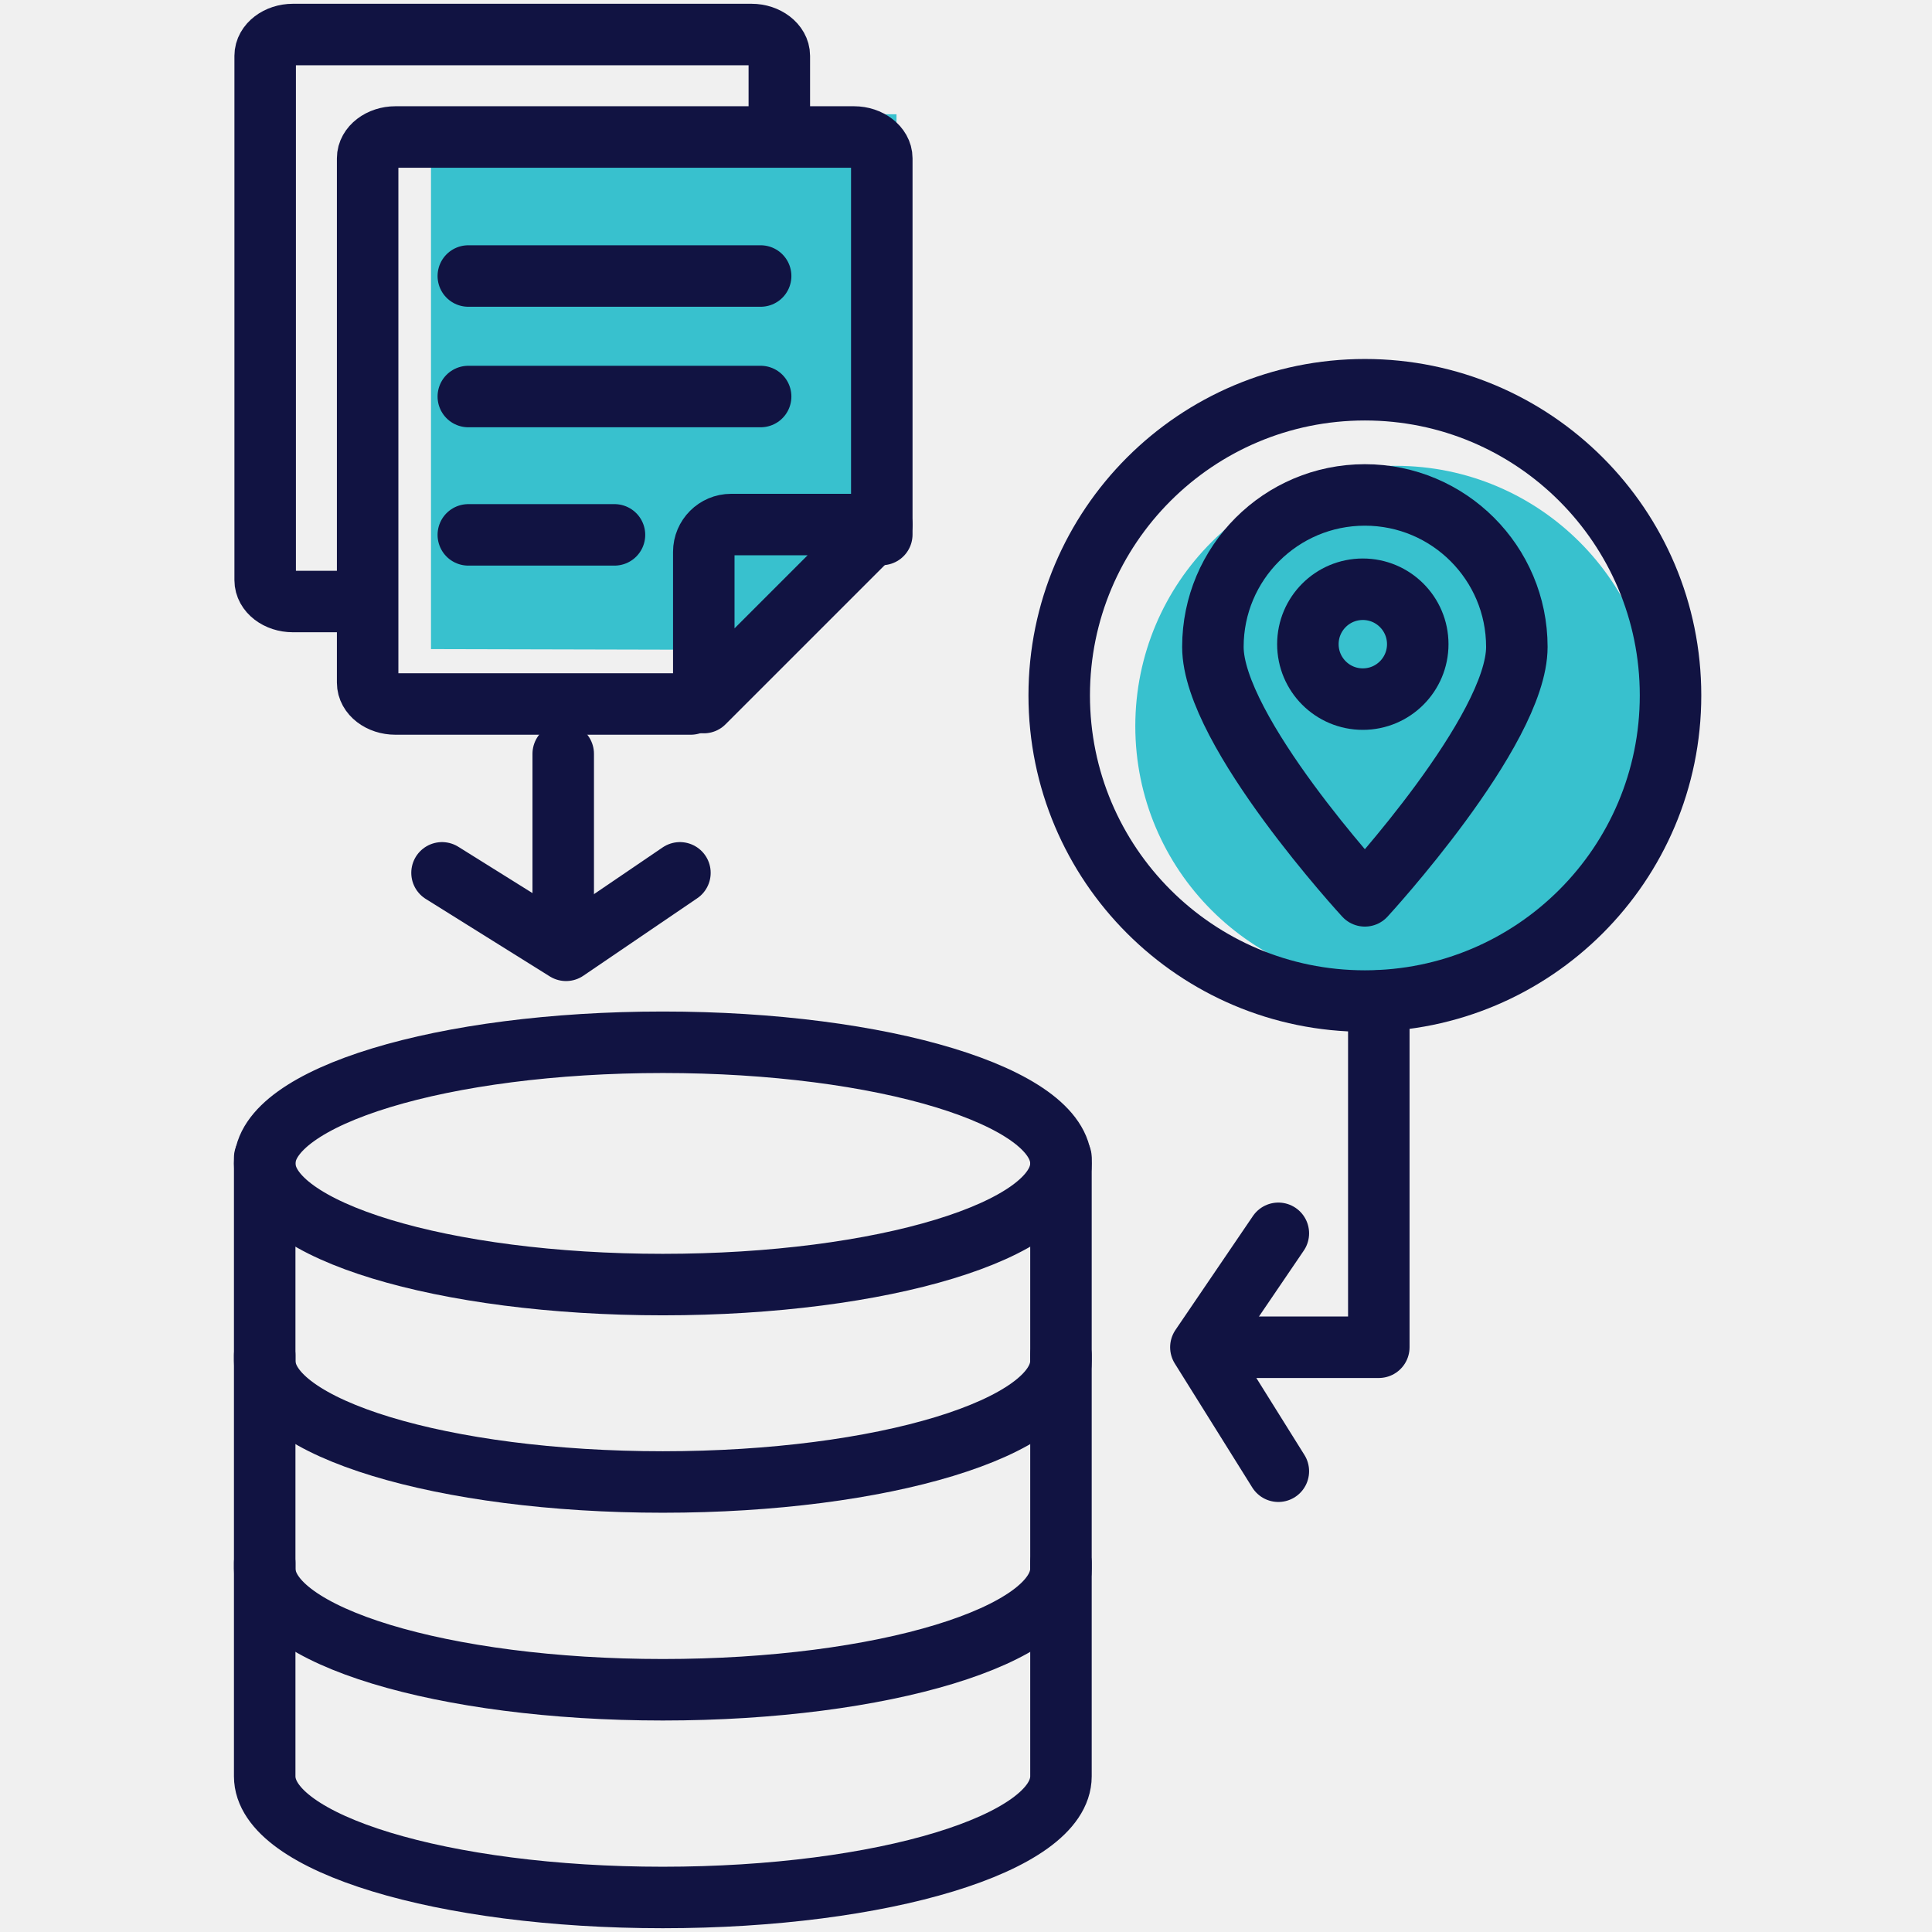
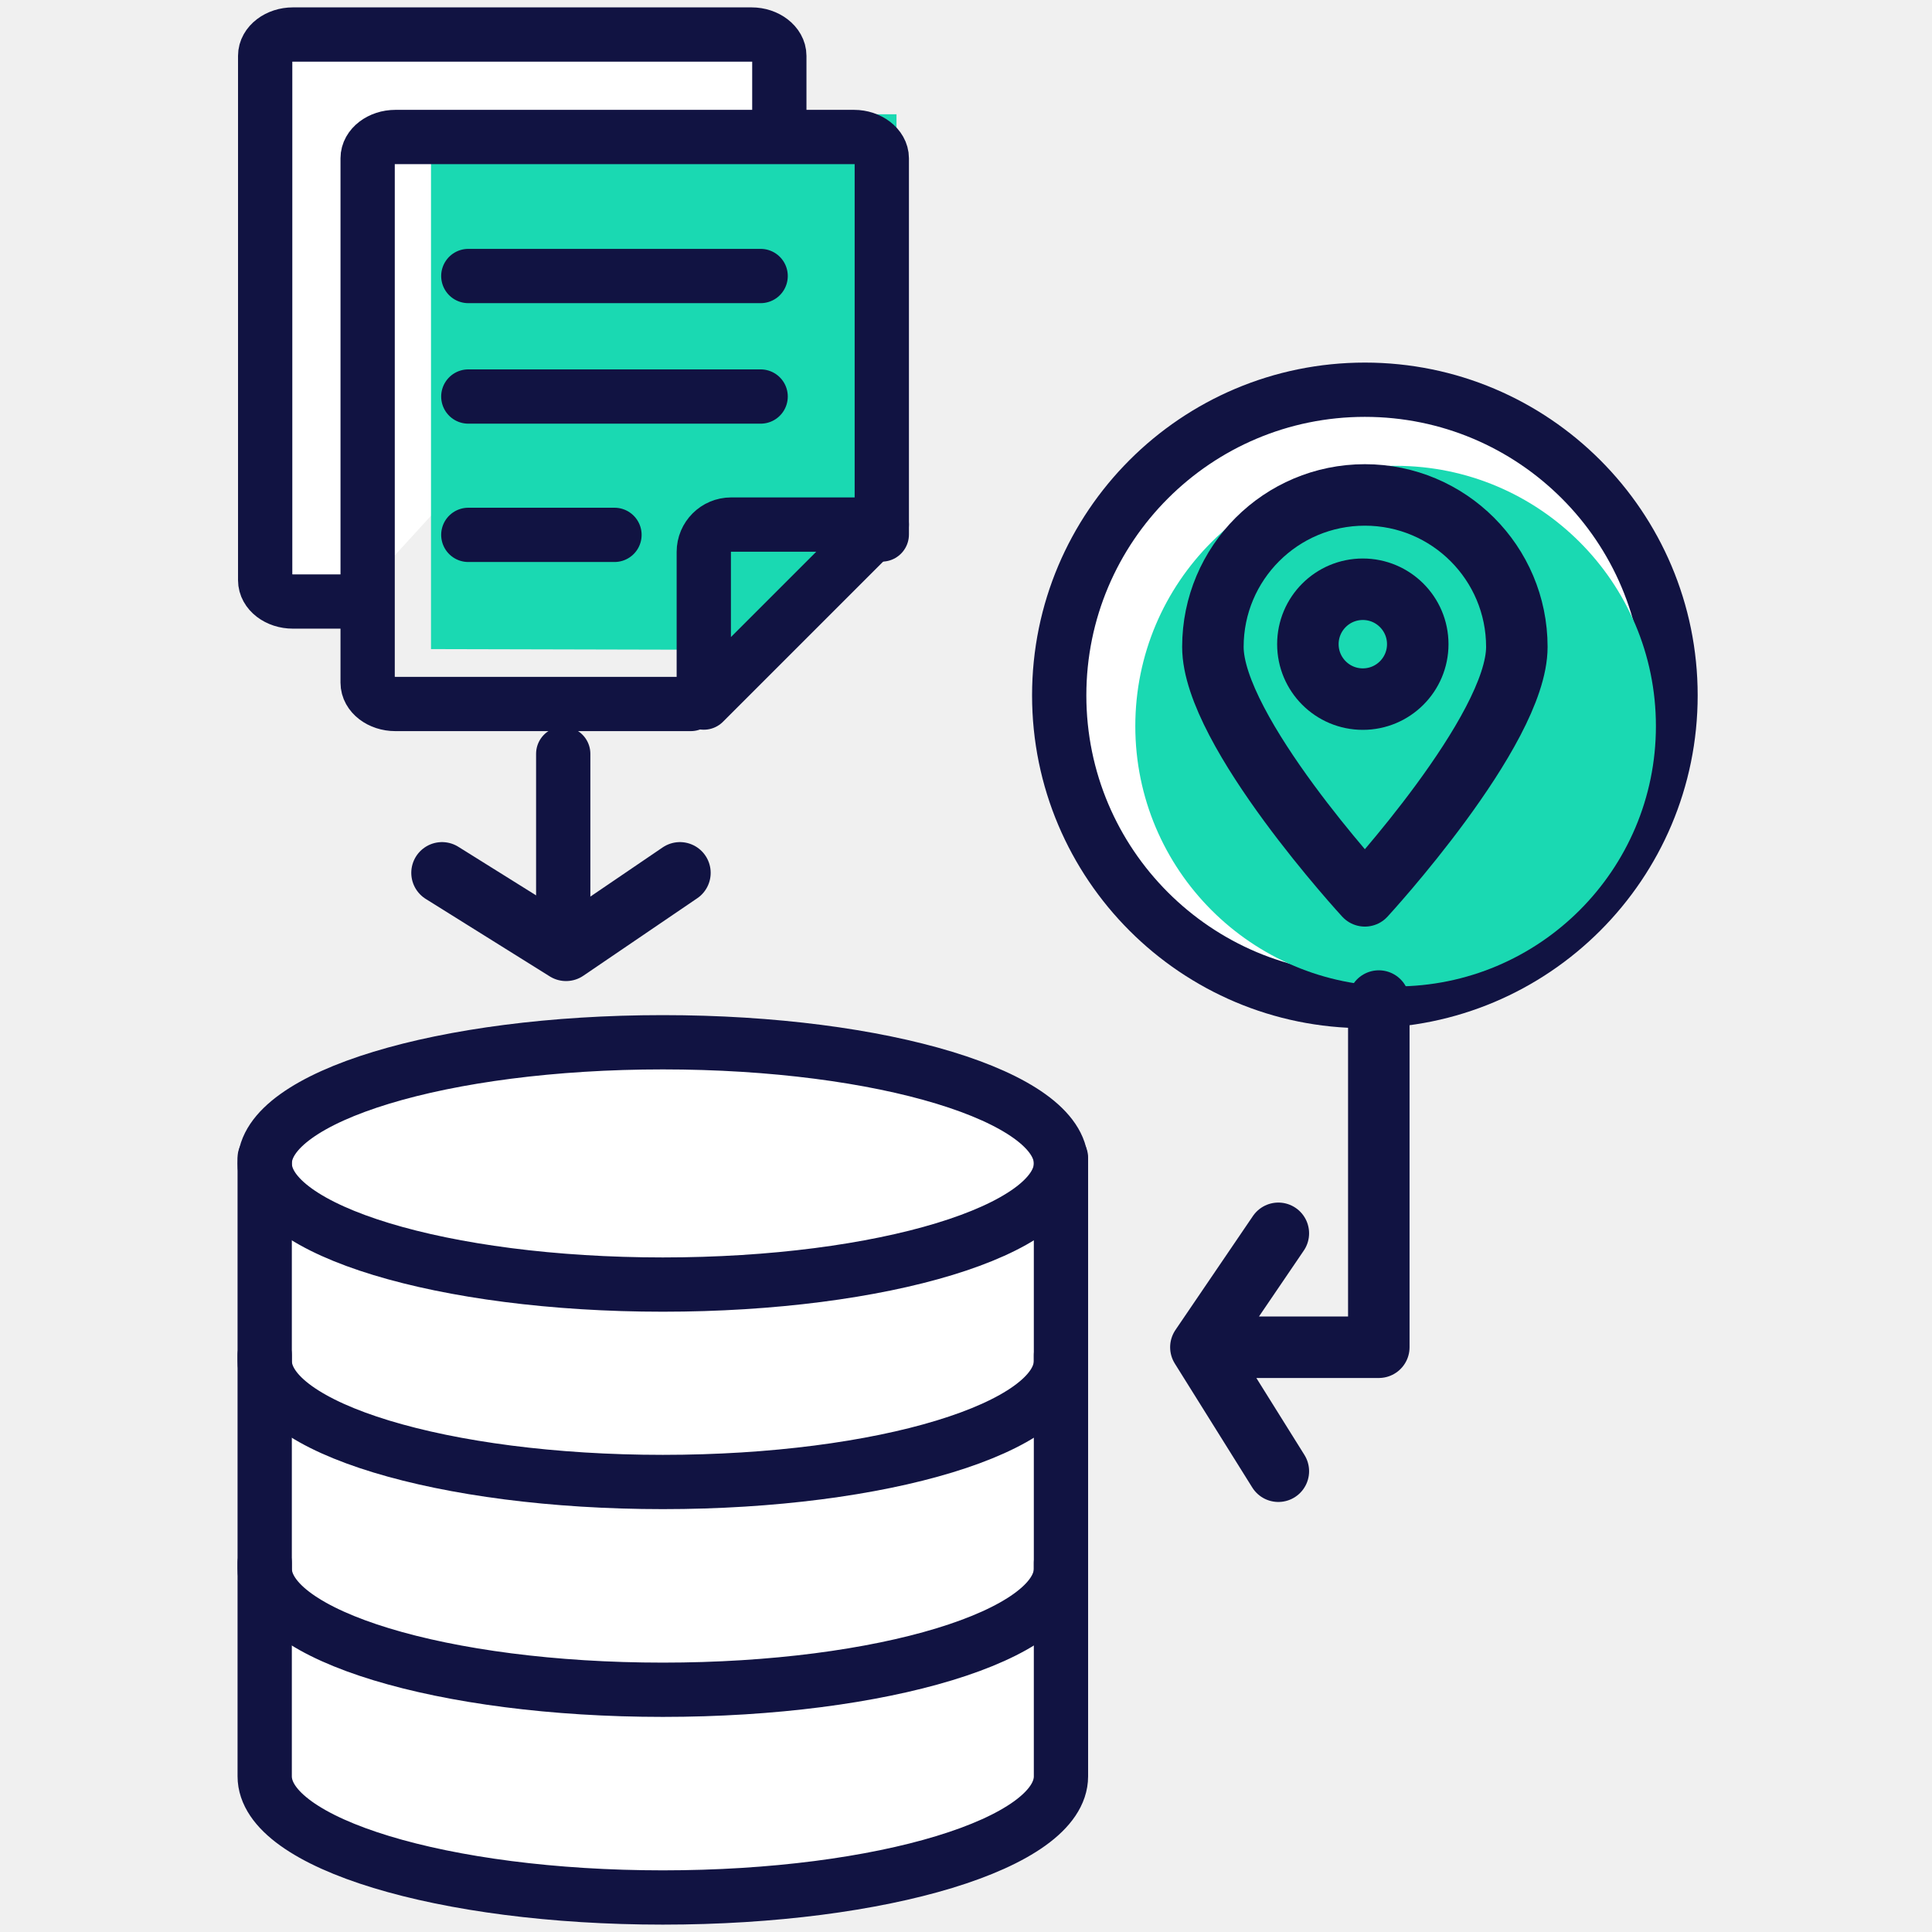
- <svg xmlns="http://www.w3.org/2000/svg" class="daco" xml:space="preserve" style="enable-background:new 0 0 512 512;" viewBox="0 0 512 512" version="1.1">
-   <defs id="defs71">
- 	
- 	
- 	
- 	
- </defs>
-   <style id="style10" type="text/css">
- 	svg.daco .st0{opacity:0.6;fill:#38C1CE;}
- 	svg.daco .st1{fill:none;stroke:#111342;stroke-width:14.384;stroke-linecap:round;stroke-linejoin:round;stroke-miterlimit:10;}
- 	svg.daco .st2{fill:#38C1CE;}
- </style>
-   <g transform="matrix(1.015612,0,0,1.015612,-15.30847,-0.01561189)" id="g263">
-     <g id="g22" transform="matrix(1.115505,0,0,1.115505,-33.33089,-25.55783)">
-       <ellipse id="ellipse14" ry="28.34" rx="93.13" cy="295.07" cx="198.44" class="st1" />
-       <path id="path16" d="m 291.57,293.73 v 47.52 c 0,15.65 -41.69,28.34 -93.13,28.34 -51.44,0 -93.13,-12.69 -93.13,-28.34 v -47.52" class="st1" />
-       <path id="path18" d="m 291.57,339.93 v 49.92 c 0,15.65 -41.69,28.34 -93.13,28.34 -51.44,0 -93.13,-12.69 -93.13,-28.34 v -49.92" class="st1" />
-       <path id="path20" d="m 291.57,388.52 v 49.92 c 0,15.65 -41.69,28.34 -93.13,28.34 -51.44,0 -93.13,-12.69 -93.13,-28.34 v -49.92" class="st1" />
+ <svg xmlns="http://www.w3.org/2000/svg" viewBox="0 0 512 512">
+   <style>.C{stroke-linejoin:round}.D{stroke-width:14.384}.E{stroke:#111342}.F{fill:none}.G{stroke-linecap:round}.H{stroke-miterlimit:10}.I{stroke-width:16.296}</style>
+   <g fill="#fff">
+     <path d="M170.667 273.711l-57.157 7.245-37.031 15.296-6.33 10.549-.11 164.143 21.736 17.711 41.862 11.27 45.887.805 45.082-5.635 34.616-9.66 19.321-9.66 2.625-168.973-17.92-22.624-27.371-3.22-41.057-6.44z" stroke="#000" />
+     <ellipse ry="32.107" rx="105.509" cy="308.318" cx="175.657" class="C D E" />
+   </g>
+   <g class="F G H C D E">
+     <path d="M281.166 306.8v53.836c0 17.73-47.231 32.107-105.509 32.107S70.148 378.367 70.148 360.636V306.8" />
+     <path d="M281.166 359.141v56.555c0 17.73-47.231 32.107-105.509 32.107S70.148 433.427 70.148 415.696v-56.555" />
+     <path d="M281.166 414.19v56.555c0 17.73-47.231 32.107-105.509 32.107S70.148 488.475 70.148 470.745V414.19" />
+   </g>
+   <circle r="81.004" cy="184.286" cx="361.705" fill="#fff" class="C D E" />
+   <circle r="68.983" cy="192.432" cx="369.851" fill="#1ad9b2" />
+   <g transform="matrix(1.13292 0 0 1.13292 -49.15973 -25.97245)" class="C D E F">
+     <path d="M398.21 174.25c0 19.64-35.55 58.23-35.55 58.23s-35.55-38.59-35.55-58.23 15.92-35.55 35.55-35.55 35.55 15.92 35.55 35.55z" class="H" />
+     <circle r="12.85" cy="173.61" cx="362.18" />
+   </g>
+   <g class="C E G H">
+     <path d="M206.529 35.726V14.79c0-3.059-3.365-5.642-7.353-5.642H77.625c-3.988 0-7.353 2.538-7.353 5.642v138.975c0 3.104 3.308 5.642 7.353 5.642H93.43" fill="#fff" class="D" />
+     <path d="M365.398 265.29v91.744H327.83m10.945-30.193l-20.529 30.192 20.529 32.855" class="F I" />
+   </g>
+   <path d="M204.297 172.232l33.285-31.337V30.288H114.219v141.728z" fill="#1ad9b2" />
+   <g class="E C F H">
+     <g class="D">
+       <path d="M233.685 141.643V41.946c0-3.059-3.365-5.642-7.353-5.642H104.781c-3.988 0-7.353 2.538-7.353 5.642v138.975c0 3.104 3.308 5.642 7.353 5.642h78.273" class="G" />
+       <path d="M233.685 139.015H193.75c-3.988 0-7.239 3.251-7.239 7.239v39.935z" />
+       <path d="M124.109 141.745h38.735m-38.735-36.661h77.469m-77.469-31.937h77.469" class="G" />
    </g>
-     <g id="g40" transform="matrix(1.115505,0,0,1.115505,-33.33089,-25.55783)">
-       <g id="g34">
-         <circle id="circle24" r="60.89" cy="192.78" cx="369.85" class="st2" />
-         <circle id="circle26" r="71.5" cy="185.59" cx="362.66" class="st1" />
-         <g id="g32">
-           <path id="path28" d="m 398.21,174.25 c 0,19.64 -35.55,58.23 -35.55,58.23 0,0 -35.55,-38.59 -35.55,-58.23 0,-19.64 15.92,-35.55 35.55,-35.55 19.63,0 35.55,15.92 35.55,35.55 z" class="st1" />
-           <circle id="circle30" r="12.85" cy="173.61" cx="362.18" class="st1" />
-         </g>
-       </g>
-       <polyline id="polyline36" points="365.92,257.09 365.92,338.07 332.76,338.07   " class="st1" />
-       <polyline id="polyline38" points="342.42,311.42 324.3,338.07 342.42,367.07   " class="st1" />
-     </g>
-     <g id="g64" transform="matrix(1.115505,0,0,1.115505,-33.33089,-25.55783)">
-       <g id="g58">
-         <polygon id="polygon42" points="144.21,174.76 223.72,174.95 253.1,147.29 253.1,49.66 144.21,49.66 " class="st2" />
-         <g id="g56">
-           <path id="path44" d="m 249.66,147.95 v -88 c 0,-2.7 -2.97,-4.98 -6.49,-4.98 H 135.88 c -3.52,0 -6.49,2.24 -6.49,4.98 v 122.67 c 0,2.74 2.92,4.98 6.49,4.98 h 69.09" class="st1" />
-           <path id="path46" d="M 225.69,54.46 V 35.98 c 0,-2.7 -2.97,-4.98 -6.49,-4.98 H 111.91 c -3.52,0 -6.49,2.24 -6.49,4.98 v 122.67 c 0,2.74 2.92,4.98 6.49,4.98 h 13.95" class="st1" />
-           <path id="path48" d="m 249.66,145.63 h -35.25 c -3.52,0 -6.39,2.87 -6.39,6.39 v 35.25 z" class="st1" />
-           <line id="line50" y2="148.04" x2="187.13" y1="148.04" x1="152.94" class="st1" />
-           <line id="line52" y2="115.68" x2="221.32" y1="115.68" x1="152.94" class="st1" />
-           <line id="line54" y2="87.49" x2="221.32" y1="87.49" x1="152.94" class="st1" />
-         </g>
-       </g>
-       <polyline id="polyline60" points="202.44,227.1 175.8,245.22 146.79,227.1   " class="st1" />
-       <line id="line62" y2="240.73" x2="175.14" y1="199.26" x1="175.14" class="st1" />
-     </g>
+     <path d="M180.189 231.314l-30.181 20.529-32.866-20.529" class="G I" />
+     <path d="M149.26 199.773v46.982" class="D G" />
  </g>
</svg>
